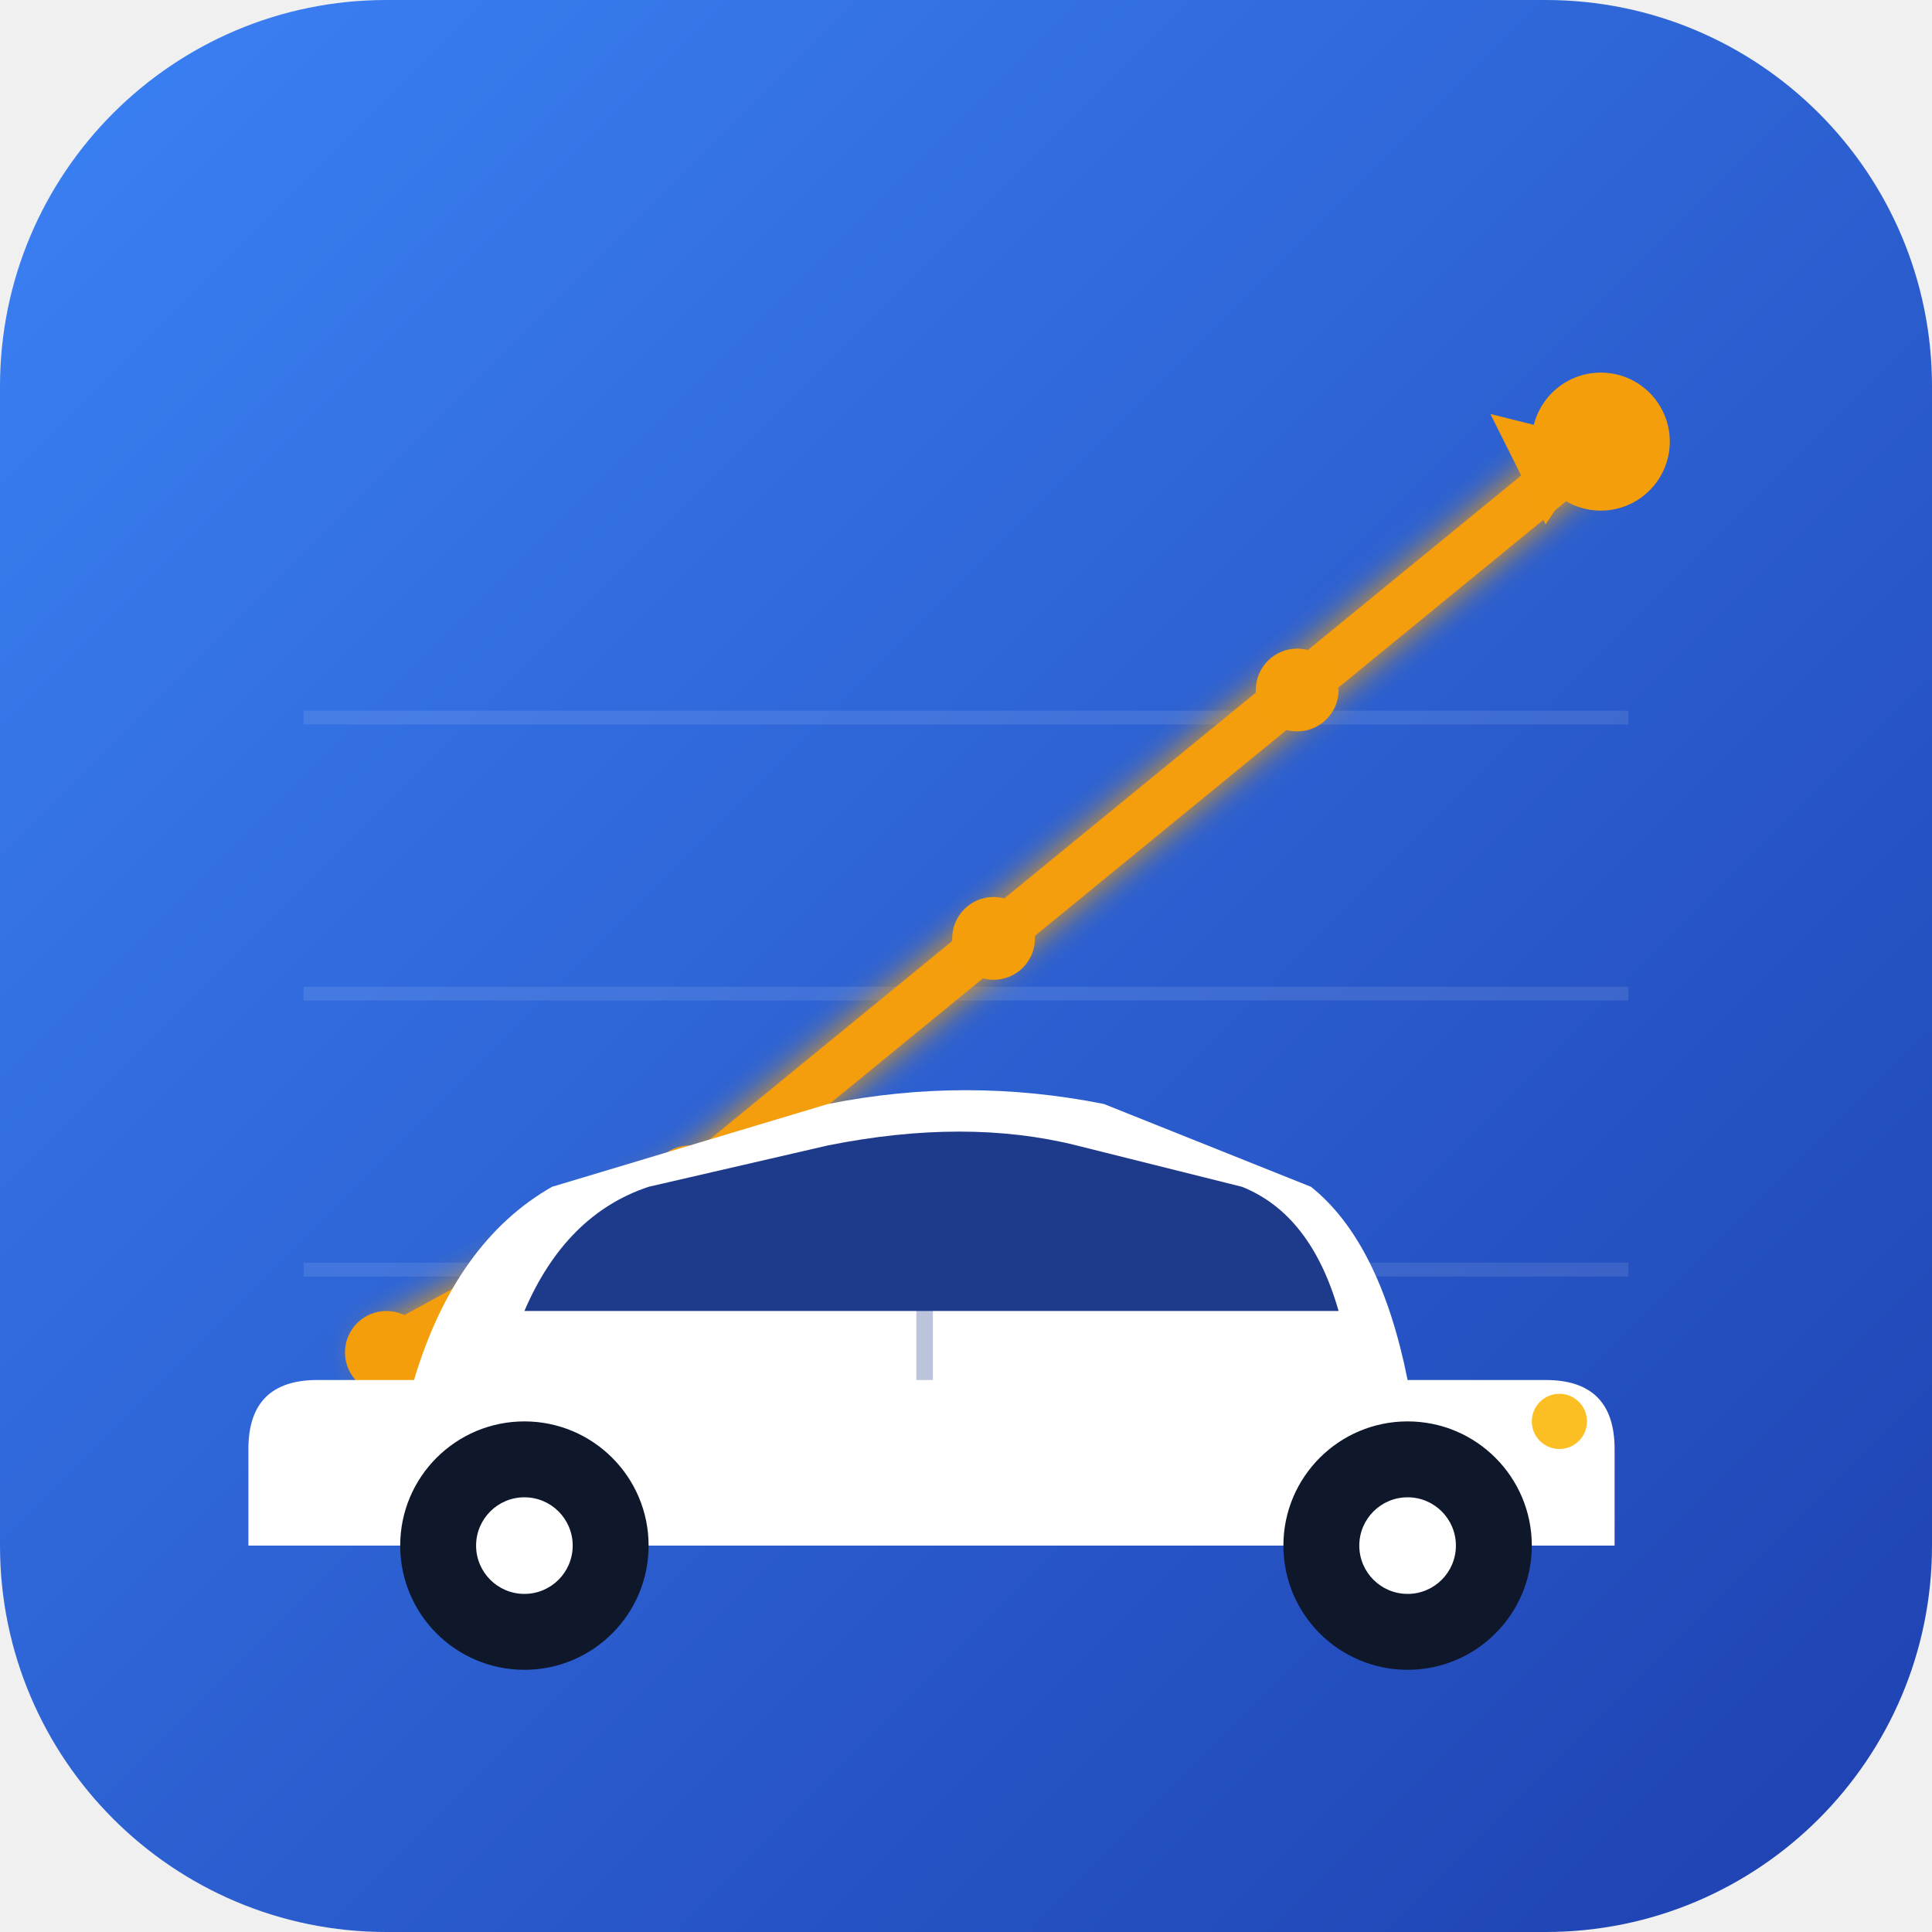
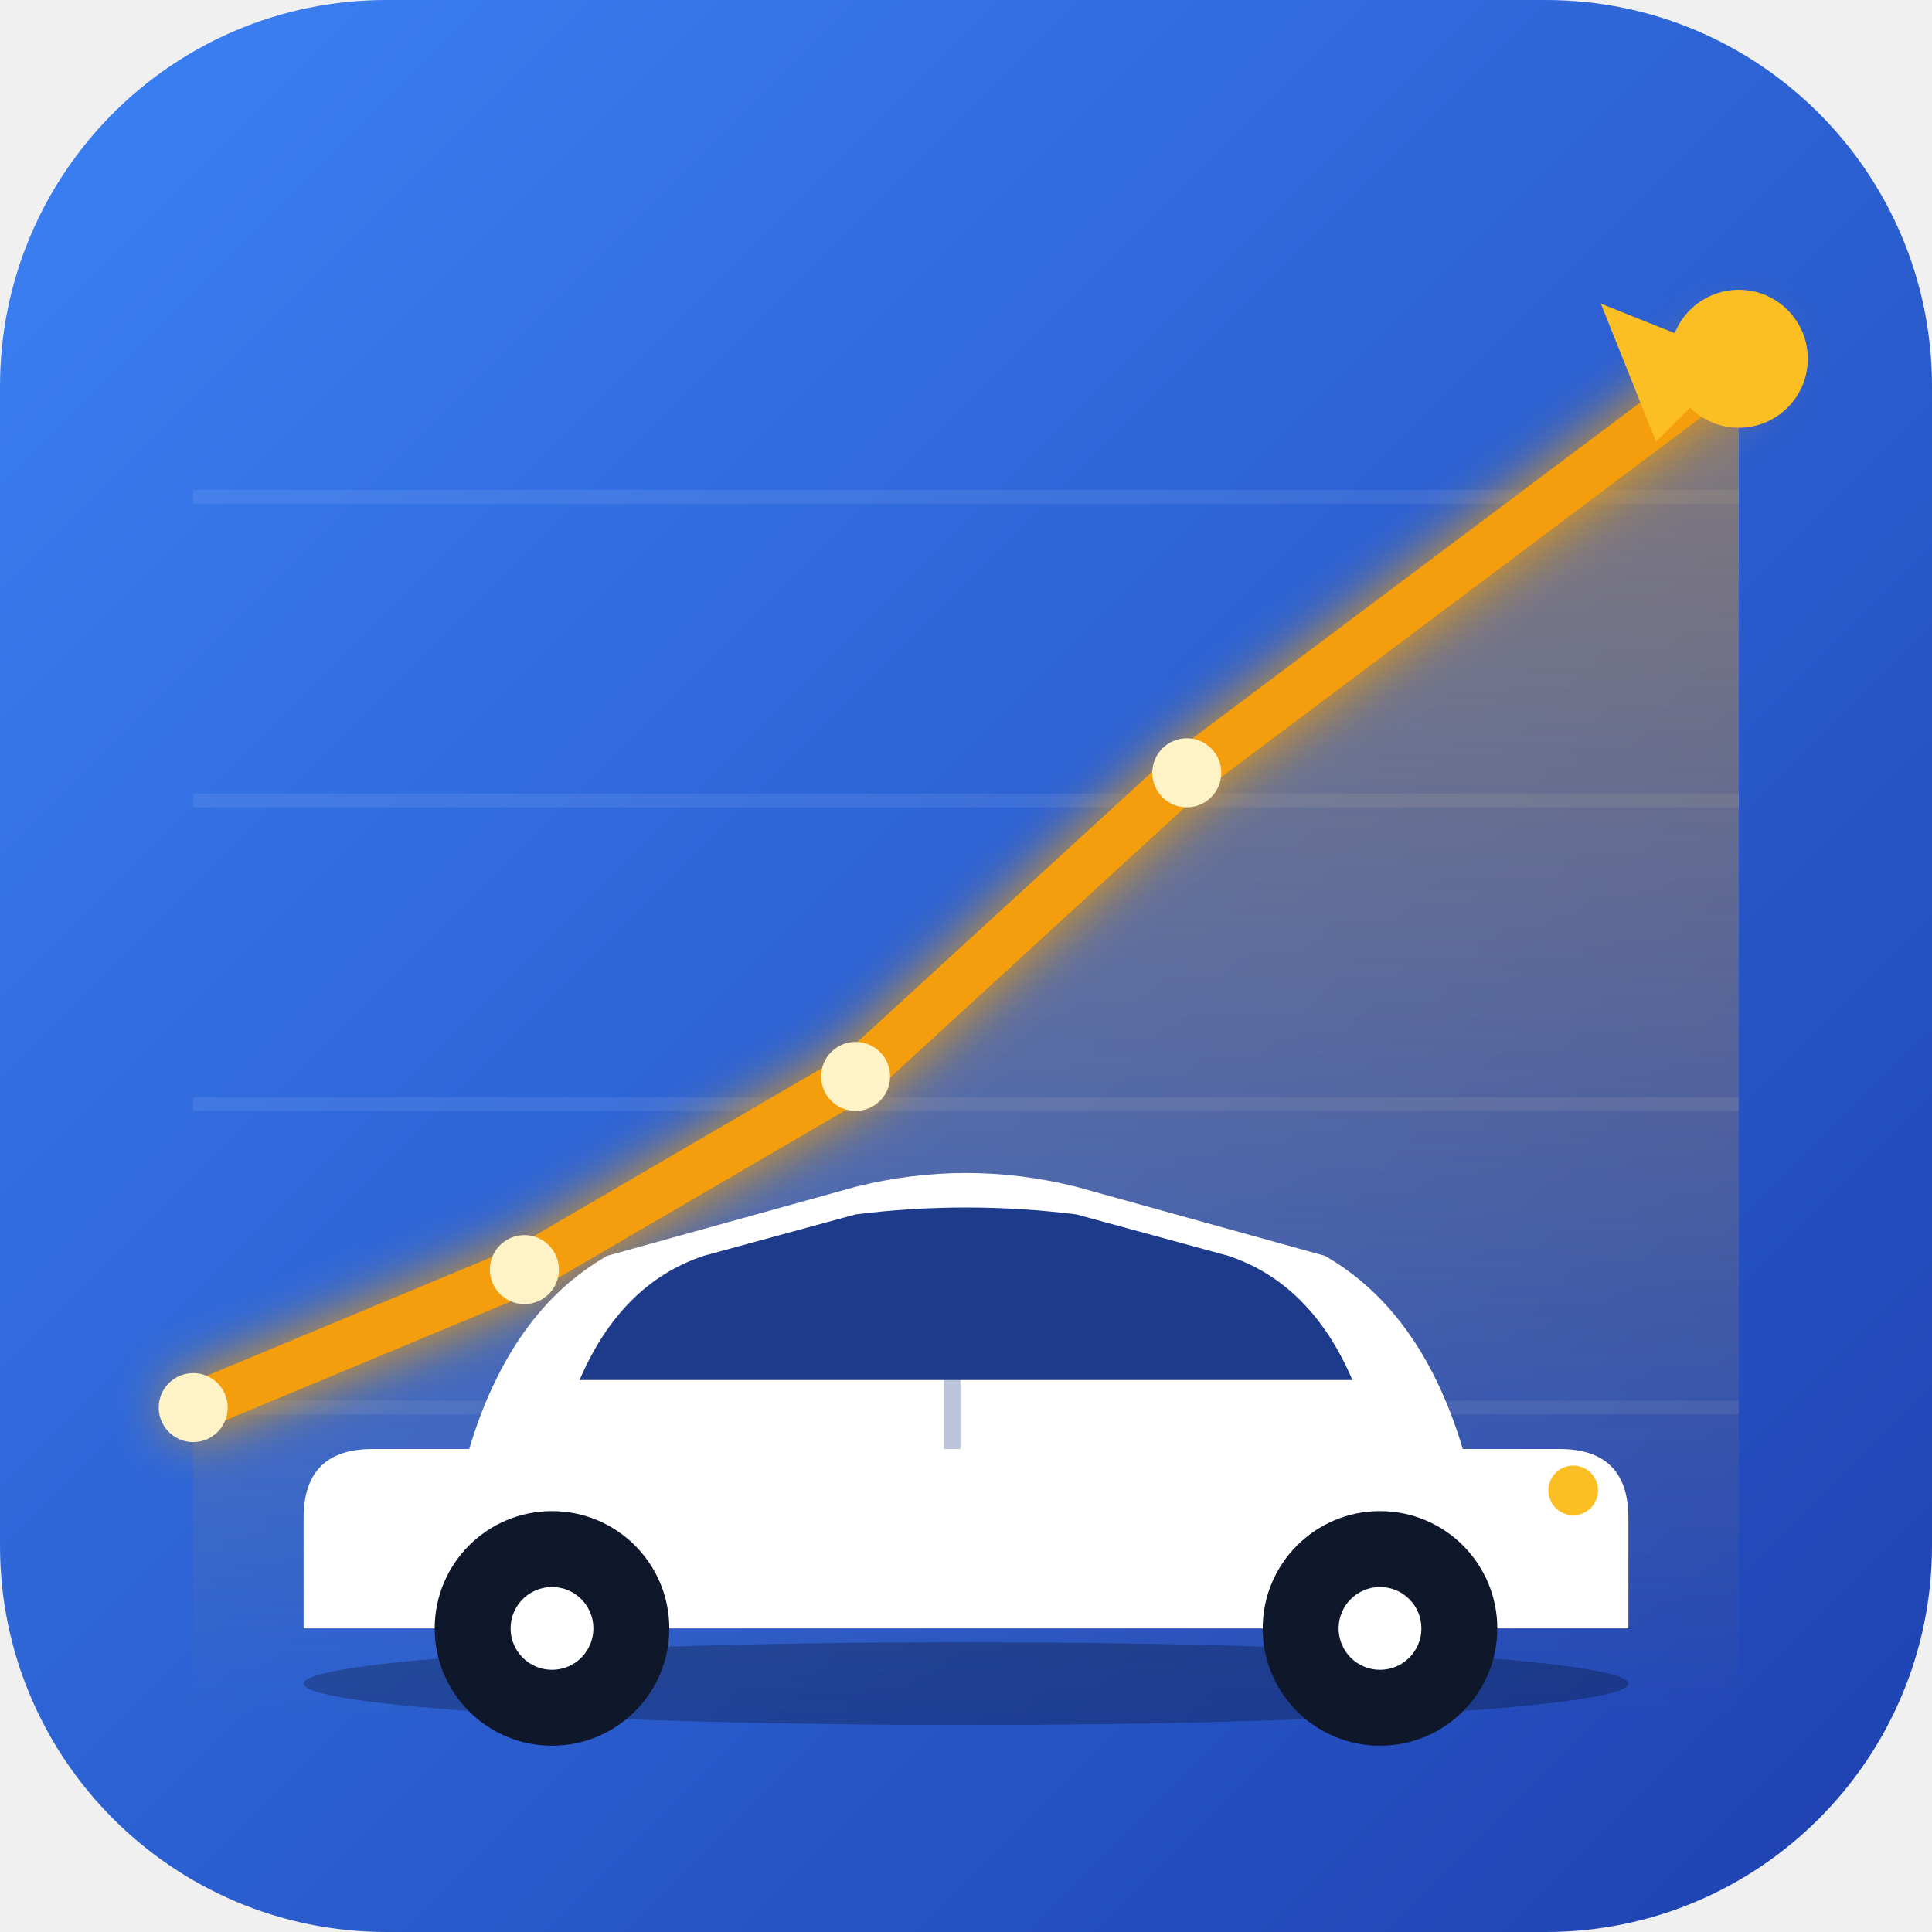
<svg xmlns="http://www.w3.org/2000/svg" width="140" height="140" viewBox="0 0 140 140">
  <defs>
    <linearGradient id="bgC" x1="0" y1="0" x2="1" y2="1">
      <stop offset="0%" stop-color="#3b82f6" />
      <stop offset="100%" stop-color="#1e40af" />
    </linearGradient>
-     <filter id="lineGlow" x="-20%" y="-20%" width="140%" height="140%">
-       <feGaussianBlur stdDeviation="1.2" result="blur" />
+     <linearGradient id="trendFill" x1="0" y1="0" x2="0" y2="1">
+       <stop offset="0%" stop-color="#f59e0b" stop-opacity="0.45" />
+       <stop offset="100%" stop-color="#f59e0b" stop-opacity="0" />
+     </linearGradient>
+     <filter id="lineGlowC" x="-20%" y="-20%" width="140%" height="140%">
+       <feGaussianBlur stdDeviation="2" result="blur" />
      <feMerge>
        <feMergeNode in="blur" />
        <feMergeNode in="SourceGraphic" />
      </feMerge>
    </filter>
  </defs>
  <rect width="140" height="140" rx="28" fill="url(#bgC)" />
-   <line x1="22" y1="92" x2="118" y2="92" stroke="rgba(255,255,255,0.1)" stroke-width="1" />
-   <line x1="22" y1="72" x2="118" y2="72" stroke="rgba(255,255,255,0.1)" stroke-width="1" />
-   <line x1="22" y1="52" x2="118" y2="52" stroke="rgba(255,255,255,0.1)" stroke-width="1" />
-   <polyline points="28,98 50,86 72,68 94,50 116,32" fill="none" stroke="#f59e0b" stroke-width="3.5" stroke-linecap="round" stroke-linejoin="round" filter="url(#lineGlow)" />
-   <circle cx="28" cy="98" r="3" fill="#f59e0b" />
-   <circle cx="50" cy="86" r="3" fill="#f59e0b" />
-   <circle cx="72" cy="68" r="3" fill="#f59e0b" />
-   <circle cx="94" cy="50" r="3" fill="#f59e0b" />
-   <polygon points="116,32 108,30 112,38" fill="#f59e0b" />
-   <circle cx="116" cy="32" r="5" fill="#f59e0b" />
-   <path d="M 18 112            L 18 105            Q 18 100 23 100            L 30 100            Q 33 90 40 86            L 60 80            Q 70 78 80 80            L 95 86            Q 100 90 102 100            L 112 100            Q 117 100 117 105            L 117 112            Z" fill="white" />
-   <path d="M 38 95            Q 41 88 47 86            L 60 83            Q 70 81 78 83            L 90 86            Q 95 88 97 95            Z" fill="#1e3a8a" />
-   <line x1="67" y1="85" x2="67" y2="100" stroke="rgba(30,58,138,0.3)" stroke-width="1.2" />
-   <circle cx="38" cy="112" r="9" fill="#0f172a" />
-   <circle cx="38" cy="112" r="3.5" fill="white" />
-   <circle cx="102" cy="112" r="9" fill="#0f172a" />
-   <circle cx="102" cy="112" r="3.5" fill="white" />
-   <circle cx="113" cy="103" r="2" fill="#fbbf24" />
+   <line x1="14" y1="36" x2="126" y2="36" stroke="rgba(255,255,255,0.08)" stroke-width="1" />
+   <line x1="14" y1="58" x2="126" y2="58" stroke="rgba(255,255,255,0.08)" stroke-width="1" />
+   <line x1="14" y1="80" x2="126" y2="80" stroke="rgba(255,255,255,0.08)" stroke-width="1" />
+   <line x1="14" y1="102" x2="126" y2="102" stroke="rgba(255,255,255,0.08)" stroke-width="1" />
+   <path d="M 14 124 L 14 102 L 38 92 L 62 78 L 86 56 L 126 26 L 126 124 Z" fill="url(#trendFill)" />
+   <polyline points="14,102 38,92 62,78 86,56 126,26" fill="none" stroke="#f59e0b" stroke-width="3.5" stroke-linecap="round" stroke-linejoin="round" filter="url(#lineGlowC)" />
+   <circle cx="14" cy="102" r="2.5" fill="#fef3c7" />
+   <circle cx="38" cy="92" r="2.5" fill="#fef3c7" />
+   <circle cx="62" cy="78" r="2.5" fill="#fef3c7" />
+   <circle cx="86" cy="56" r="2.5" fill="#fef3c7" />
+   <polygon points="126,26 116,22 120,32" fill="#fbbf24" />
+   <circle cx="126" cy="26" r="5" fill="#fbbf24" />
+   <ellipse cx="70" cy="122" rx="48" ry="3" fill="rgba(0,0,0,0.25)" />
+   <path d="M 22 118            L 22 110            Q 22 105 27 105            L 34 105            Q 37 95 44 91            L 62 86            Q 70 84 78 86            L 96 91            Q 103 95 106 105            L 113 105            Q 118 105 118 110            L 118 118            Z" fill="white" />
+   <path d="M 42 100            Q 45 93 51 91            L 62 88            Q 70 87 78 88            L 89 91            Q 95 93 98 100            Z" fill="#1e3a8a" />
+   <line x1="69" y1="90" x2="69" y2="105" stroke="rgba(30,58,138,0.3)" stroke-width="1.2" />
+   <circle cx="40" cy="118" r="8.5" fill="#0f172a" />
+   <circle cx="40" cy="118" r="3" fill="white" />
+   <circle cx="100" cy="118" r="8.5" fill="#0f172a" />
+   <circle cx="100" cy="118" r="3" fill="white" />
+   <circle cx="114" cy="108" r="1.8" fill="#fbbf24" />
</svg>
